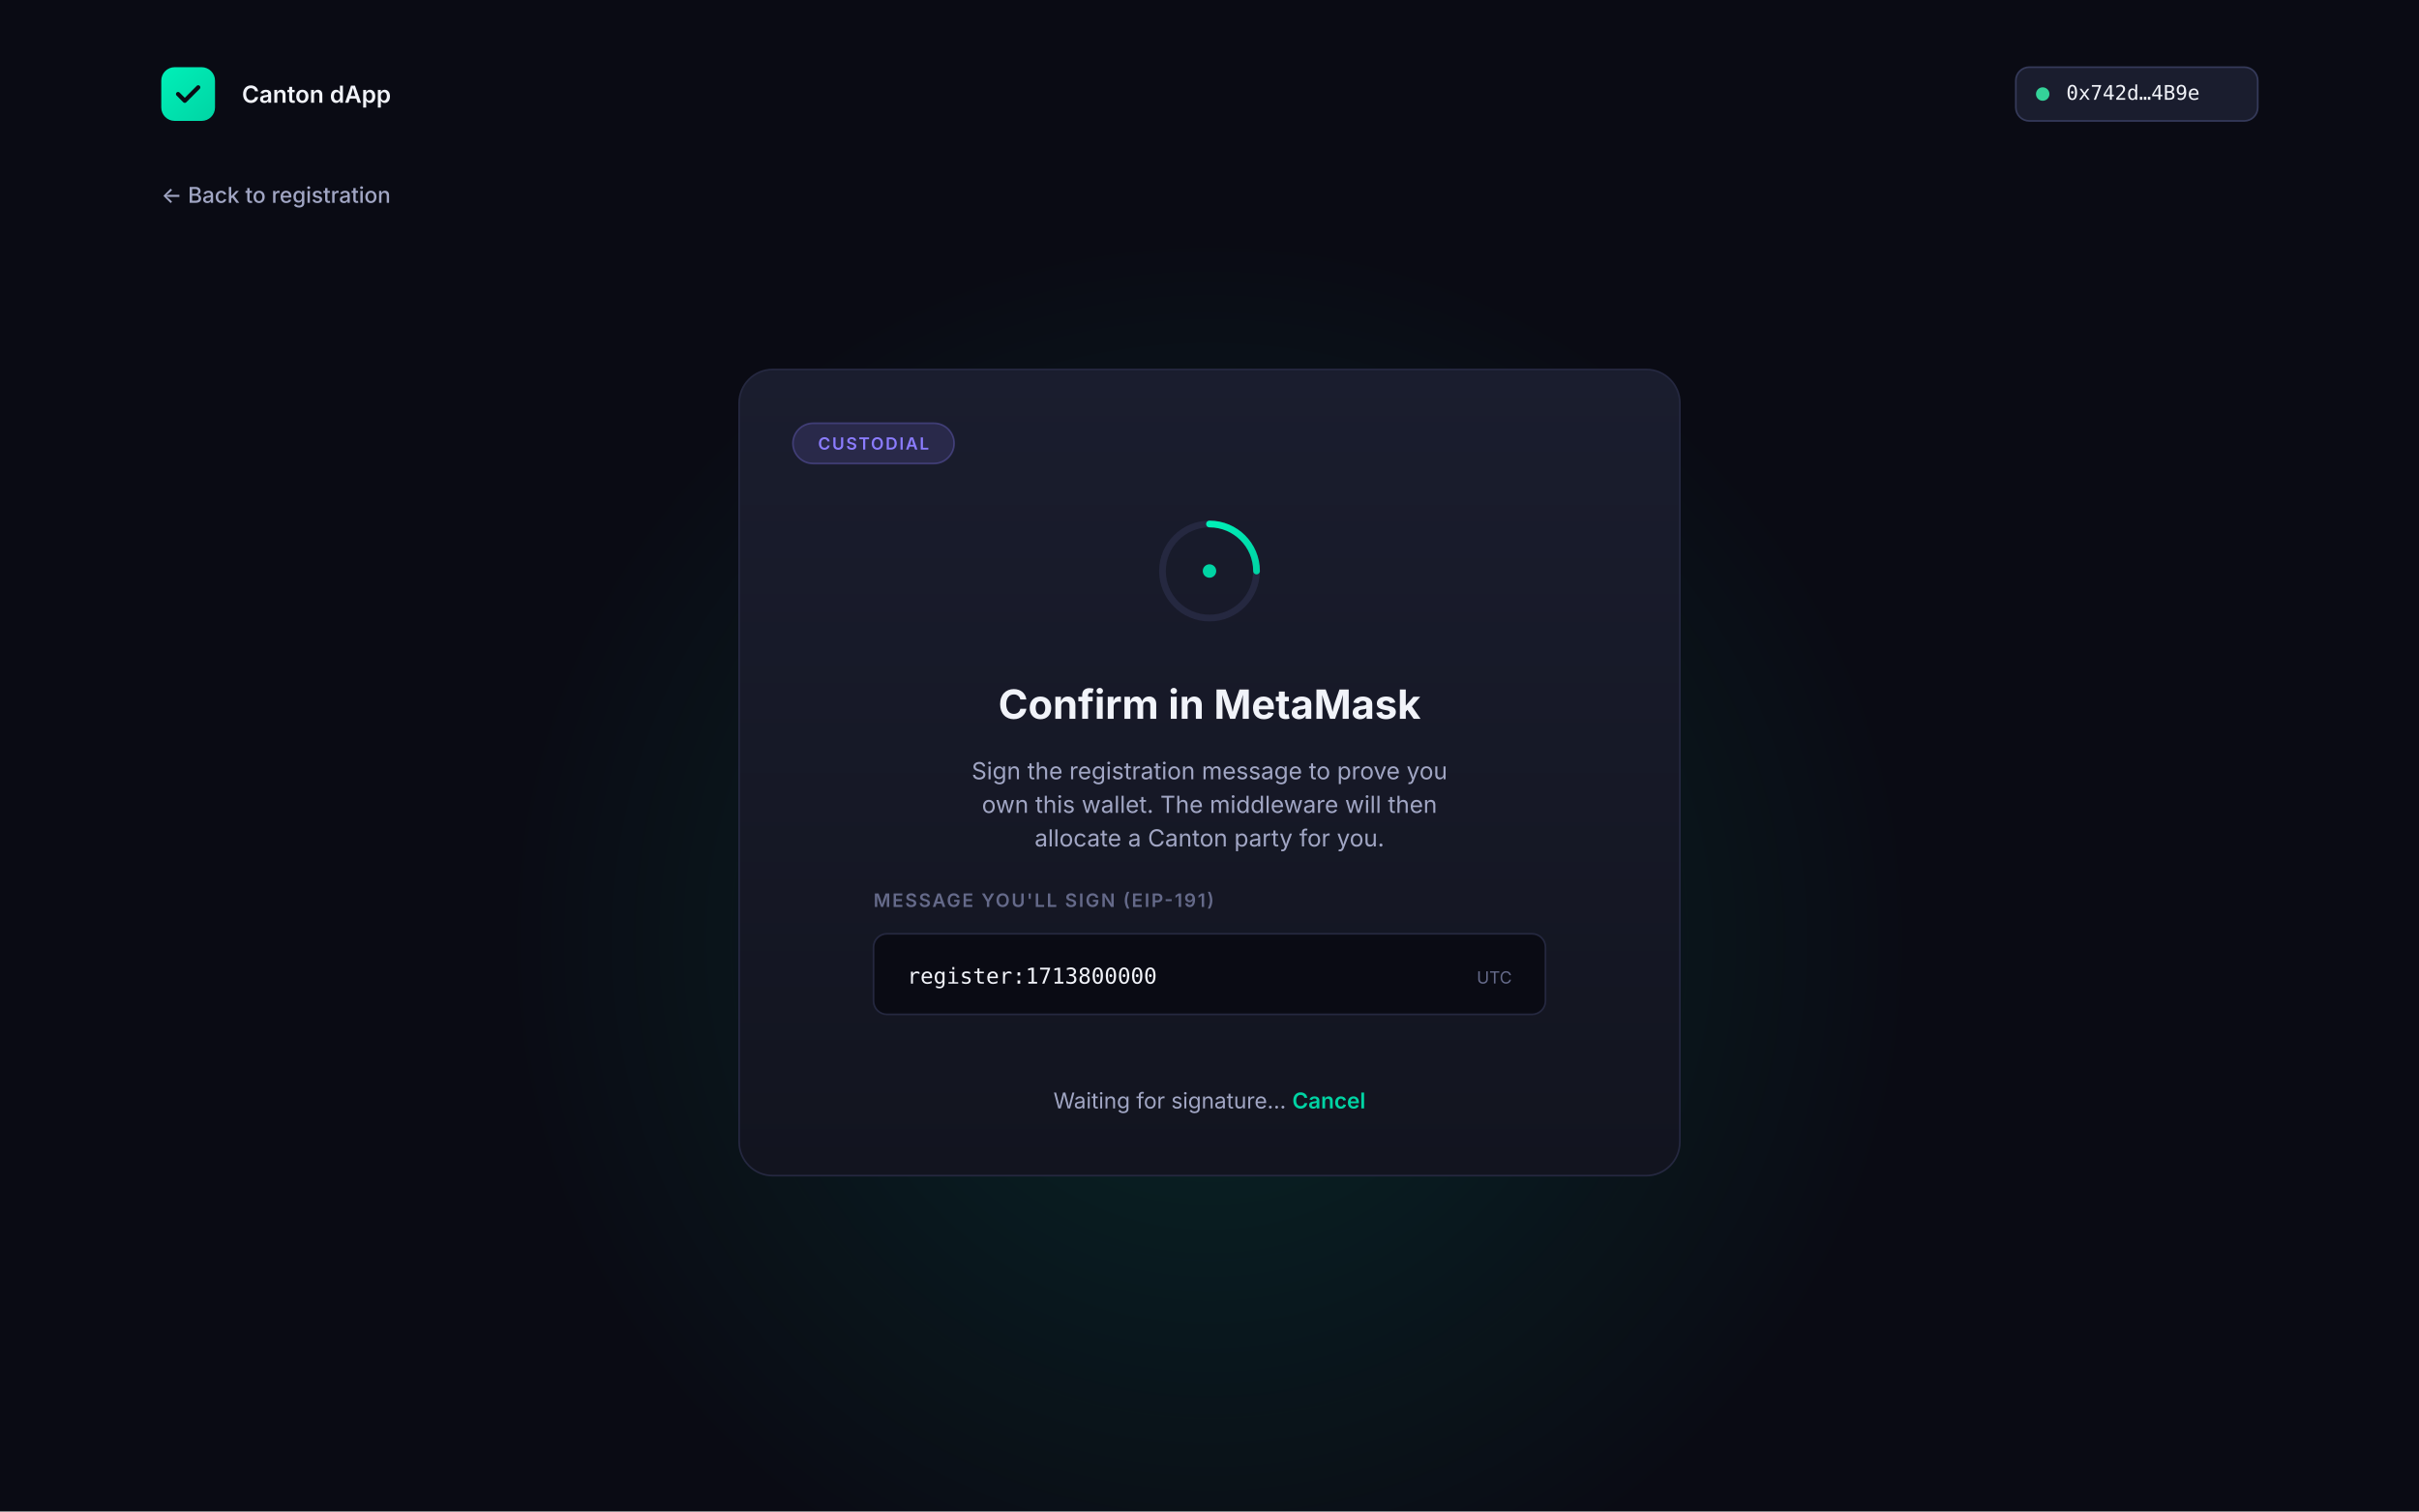
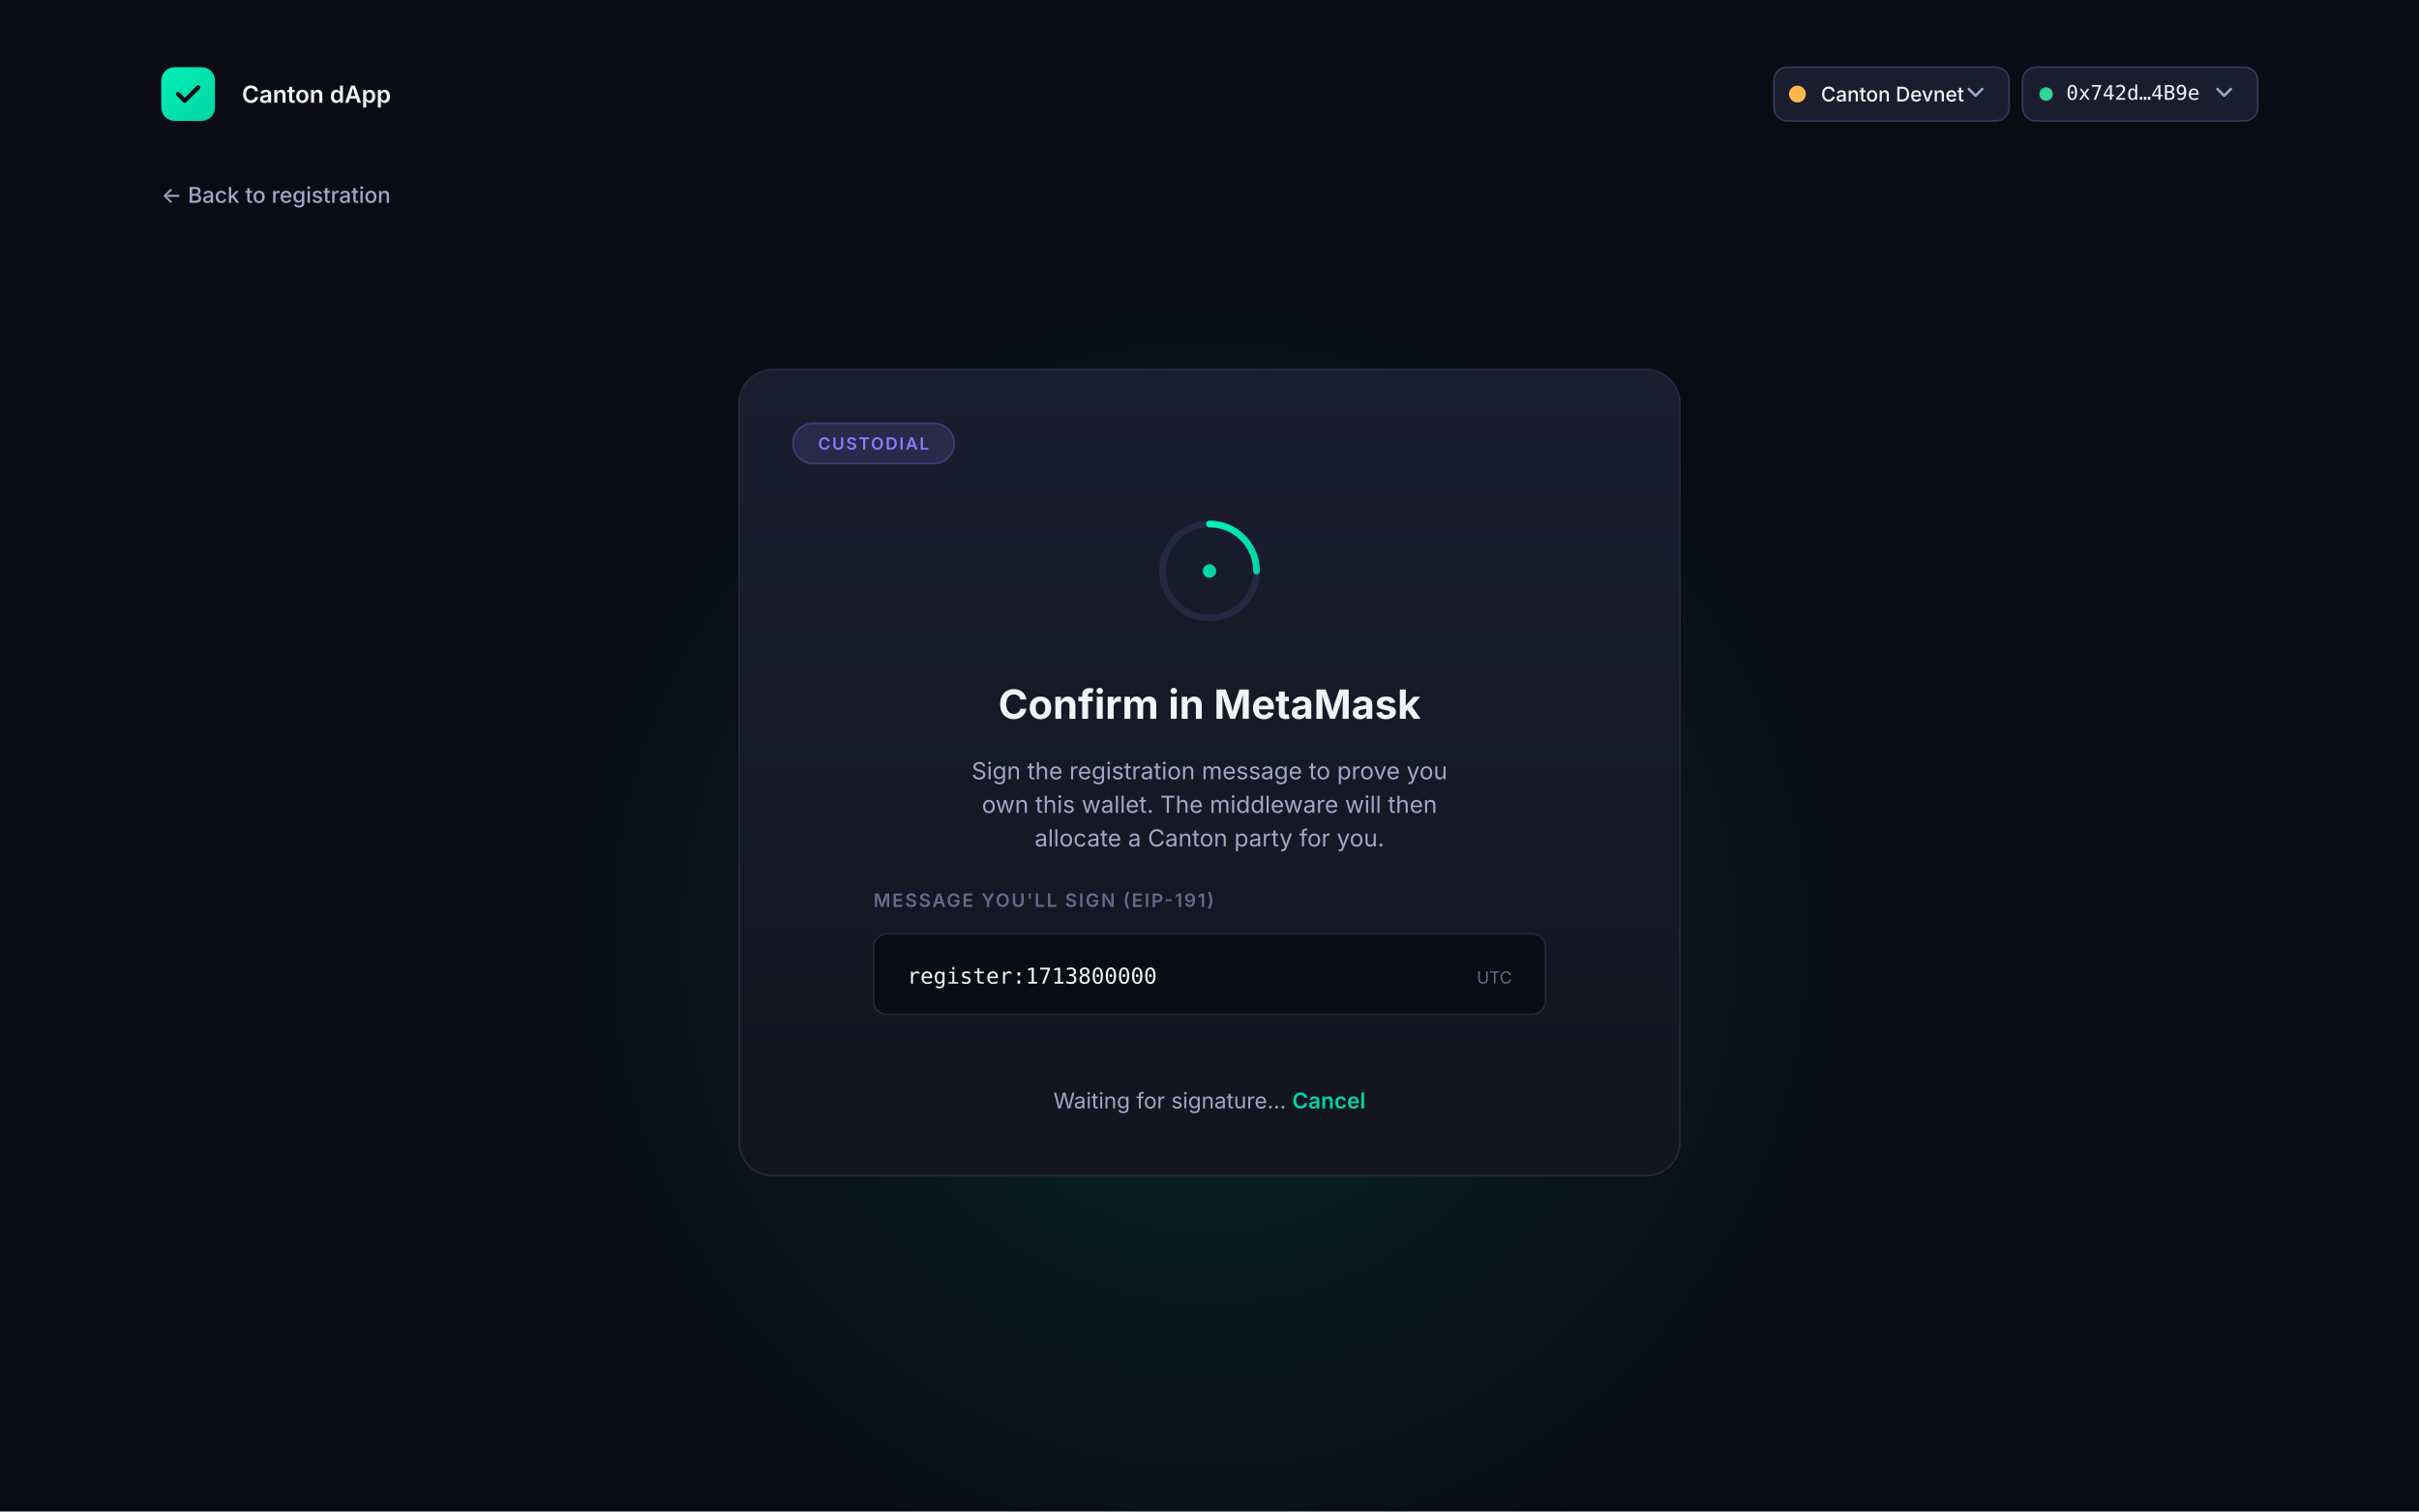
<svg xmlns="http://www.w3.org/2000/svg" width="1440" height="900" viewBox="0 0 1440 900" font-family="Inter, system-ui, sans-serif">
  <defs>
    <radialGradient id="orbBrand" cx="50%" cy="50%" r="50%">
      <stop offset="0%" stop-color="#00d4a4" stop-opacity="0.14" />
      <stop offset="100%" stop-color="#00d4a4" stop-opacity="0" />
    </radialGradient>
    <linearGradient id="cardBg" x1="0" y1="0" x2="0" y2="1">
      <stop offset="0%" stop-color="#1a1d2e" />
      <stop offset="100%" stop-color="#12141f" />
    </linearGradient>
    <linearGradient id="ctaFill" x1="0" y1="0" x2="1" y2="1">
      <stop offset="0%" stop-color="#00f0b8" />
      <stop offset="100%" stop-color="#00d4a4" />
    </linearGradient>
  </defs>
  <rect width="1440" height="900" fill="#0a0b14" />
  <circle cx="720" cy="560" r="420" fill="url(#orbBrand)" />
  <g transform="translate(96, 40)">
    <rect width="32" height="32" rx="8" fill="url(#ctaFill)" />
    <path d="M10 16 L14 20 L22 12" stroke="#0a0b14" stroke-width="2.5" stroke-linecap="round" stroke-linejoin="round" fill="none" />
    <text x="48" y="16" font-size="14" font-weight="600" fill="#f1f3f9" dominant-baseline="middle">Canton dApp</text>
  </g>
-   <g transform="translate(1200, 40)">
-     <rect width="144" height="32" rx="8" fill="#1a1d2e" stroke="#353a5a" />
-     <circle cx="16" cy="16" r="4" fill="#34d399" />
-     <text x="30" y="16" font-size="12" font-family="JetBrains Mono, monospace" fill="#f1f3f9" dominant-baseline="middle">0x742d…4B9e</text>
+   <g transform="translate(1056, 40)">
+     <rect width="140" height="32" rx="8" fill="#1a1d2e" stroke="#353a5a" />
+     <circle cx="14" cy="16" r="5" fill="#ffb84d" />
+     <text x="28" y="16" font-size="12" font-weight="500" fill="#f1f3f9" dominant-baseline="middle">Canton Devnet</text>
+     <path d="M116 13 L120 17 L124 13" stroke="#a1a6c4" stroke-width="1.5" stroke-linecap="round" stroke-linejoin="round" fill="none" />
+   </g>
+   <g transform="translate(1204, 40)">
+     <rect width="140" height="32" rx="8" fill="#1a1d2e" stroke="#353a5a" />
+     <circle cx="14" cy="16" r="4" fill="#34d399" />
+     <text x="26" y="16" font-size="12" font-family="JetBrains Mono, monospace" fill="#f1f3f9" dominant-baseline="middle">0x742d…4B9e</text>
+     <path d="M116 13 L120 17 L124 13" stroke="#a1a6c4" stroke-width="1.5" stroke-linecap="round" stroke-linejoin="round" fill="none" />
  </g>
  <g transform="translate(96, 116)">
    <text font-size="13" font-weight="500" fill="#a1a6c4" dominant-baseline="middle">← Back to registration</text>
  </g>
  <g transform="translate(440, 220)">
    <rect width="560" height="480" rx="20" fill="url(#cardBg)" stroke="#252840" />
    <g transform="translate(32, 32)">
      <rect width="96" height="24" rx="12" fill="#8b7cff" fill-opacity="0.14" stroke="#8b7cff" stroke-opacity="0.3" />
      <text x="48" y="12" font-size="10" font-weight="600" letter-spacing="1" fill="#8b7cff" text-anchor="middle" dominant-baseline="middle">CUSTODIAL</text>
    </g>
    <g transform="translate(248, 88)">
      <circle cx="32" cy="32" r="28" stroke="#252840" stroke-width="4" fill="none" />
      <path d="M60 32 A28 28 0 0 0 32 4" stroke="url(#ctaFill)" stroke-width="4" stroke-linecap="round" fill="none" />
      <circle cx="32" cy="32" r="4" fill="#00d4a4" />
    </g>
    <text x="280" y="208" font-size="24" font-weight="700" fill="#f1f3f9" text-anchor="middle">Confirm in MetaMask</text>
    <text x="280" y="244" font-size="14" fill="#a1a6c4" text-anchor="middle">Sign the registration message to prove you</text>
    <text x="280" y="264" font-size="14" fill="#a1a6c4" text-anchor="middle">own this wallet. The middleware will then</text>
    <text x="280" y="284" font-size="14" fill="#a1a6c4" text-anchor="middle">allocate a Canton party for you.</text>
    <g transform="translate(80, 320)">
      <text font-size="11" font-weight="600" letter-spacing="1" fill="#656a8a">MESSAGE YOU'LL SIGN (EIP-191)</text>
      <rect y="16" width="400" height="48" rx="8" fill="#0a0b14" stroke="#252840" />
      <text x="20" y="42" font-size="13" font-family="JetBrains Mono, monospace" fill="#f1f3f9" dominant-baseline="middle">register:1713800000</text>
      <text x="380" y="42" font-size="10" fill="#656a8a" text-anchor="end" dominant-baseline="middle">UTC</text>
    </g>
    <text x="280" y="440" font-size="13" fill="#a1a6c4" text-anchor="middle">
      <tspan>Waiting for signature… </tspan>
      <tspan fill="#00d4a4" font-weight="600">Cancel</tspan>
    </text>
  </g>
</svg>
